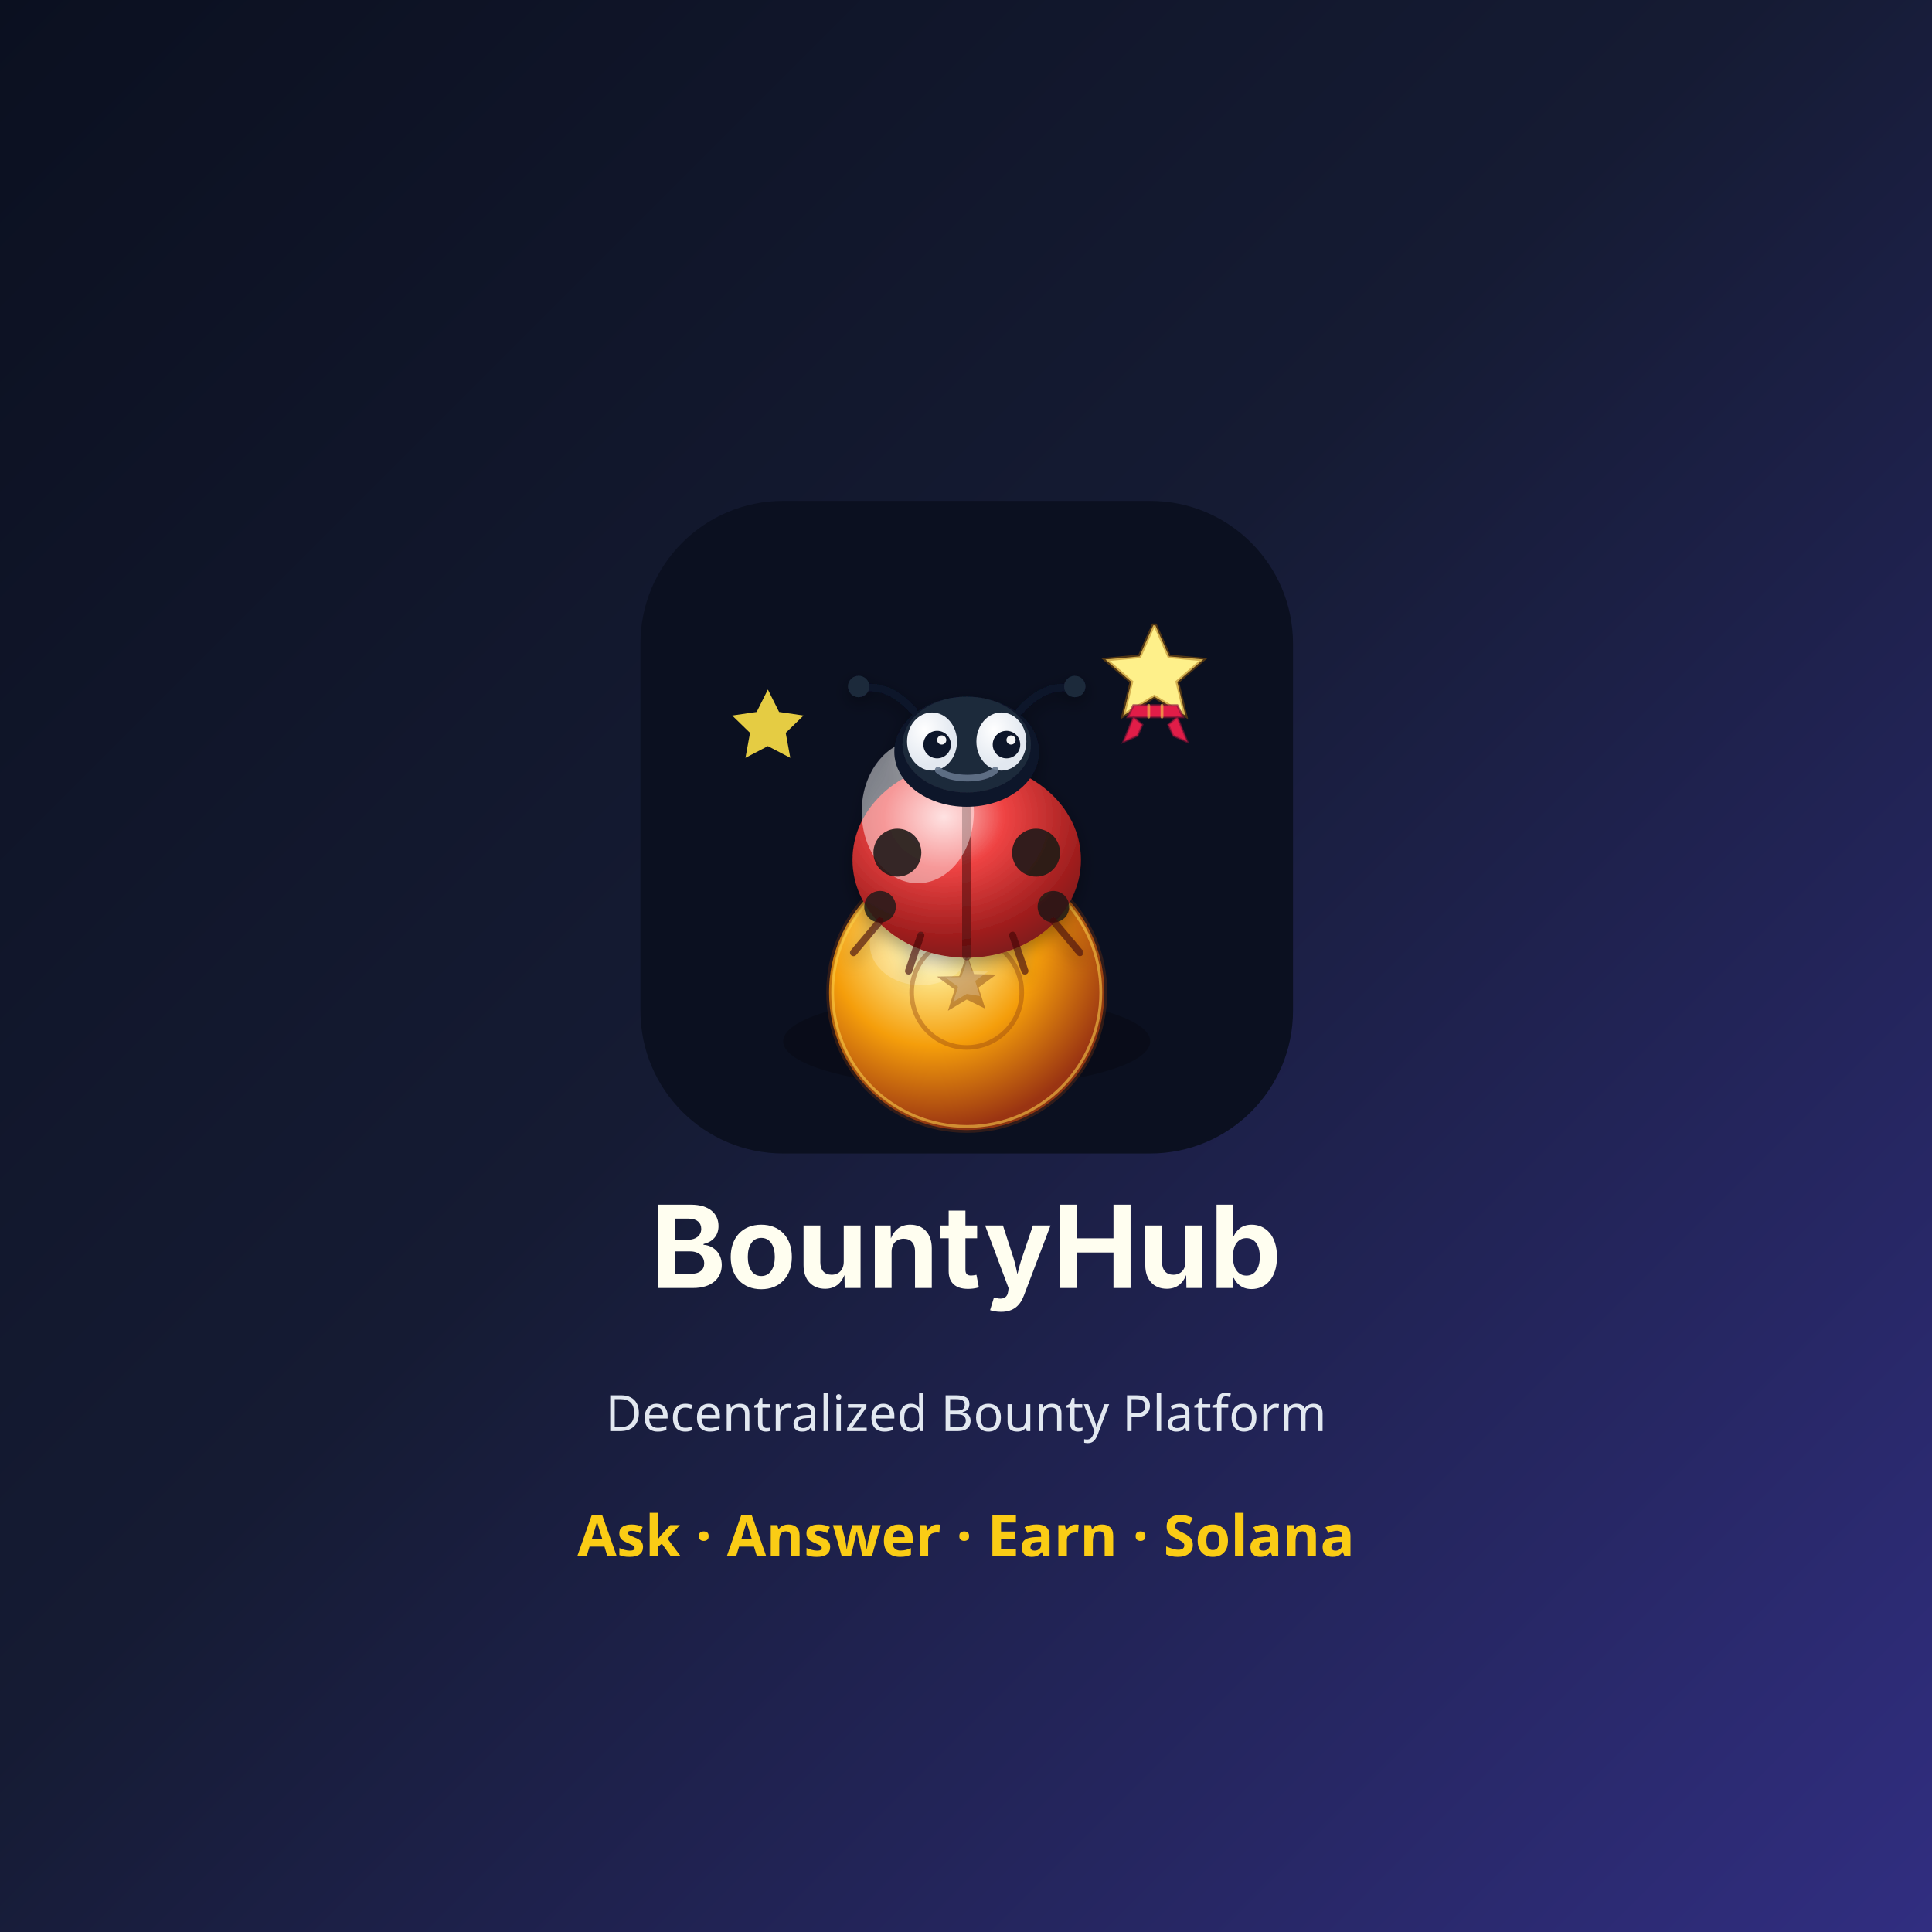
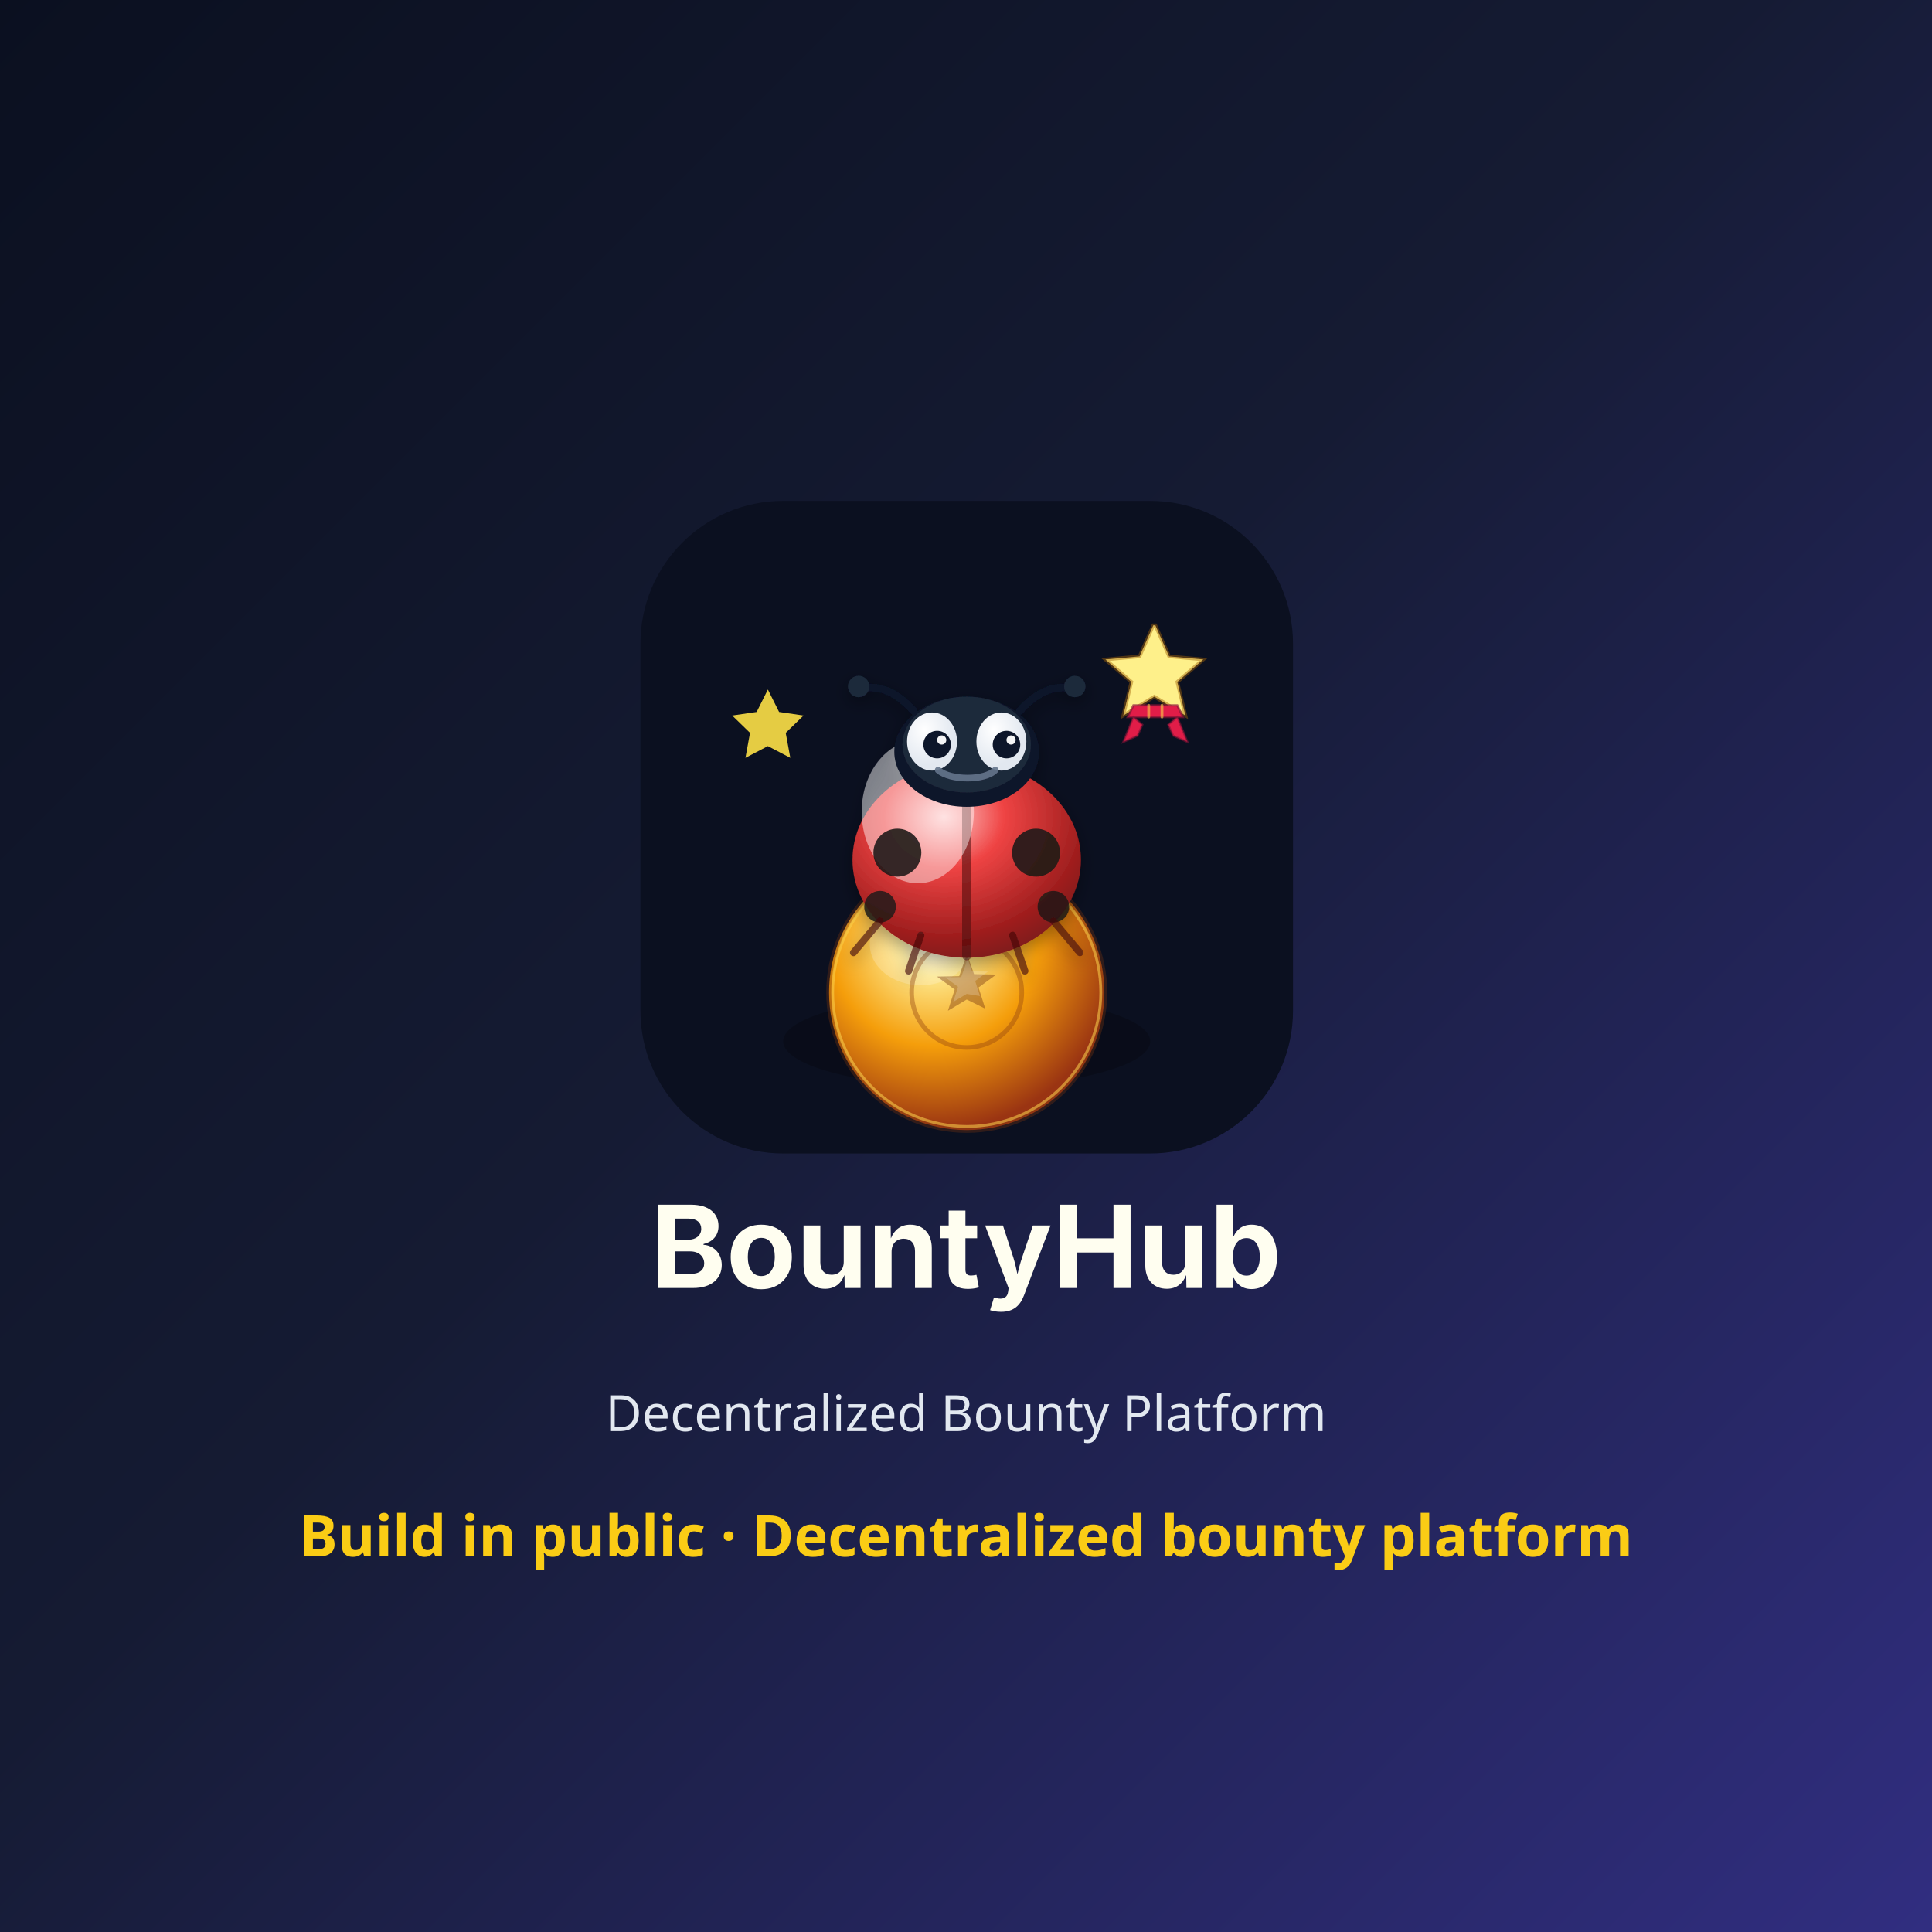
<svg xmlns="http://www.w3.org/2000/svg" width="1080" height="1080" viewBox="0 0 1080 1080" fill="none">
  <defs>
    <linearGradient id="bg" x1="0%" y1="0%" x2="100%" y2="100%">
      <stop offset="0%" stop-color="#0b1020" />
      <stop offset="45%" stop-color="#151b33" />
      <stop offset="100%" stop-color="#312e81" />
    </linearGradient>
    <linearGradient id="sqlx-bg" x1="10" y1="4" x2="54" y2="62">
      <stop offset="0%" stop-color="#0b1020" />
      <stop offset="45%" stop-color="#151b33" />
      <stop offset="100%" stop-color="#312e81" />
    </linearGradient>
    <radialGradient id="sqlx-coin" cx="38%" cy="32%" r="68%">
      <stop offset="0%" stop-color="#fffef0" />
      <stop offset="18%" stop-color="#fde68a" />
      <stop offset="55%" stop-color="#f59e0b" />
      <stop offset="100%" stop-color="#9a3412" />
    </radialGradient>
    <linearGradient id="sqlx-coin-edge" x1="32" y1="48" x2="32" y2="56">
      <stop offset="0%" stop-color="#fbbf24" />
      <stop offset="100%" stop-color="#713f12" />
    </linearGradient>
    <radialGradient id="sqlx-shell" cx="40%" cy="28%" r="75%">
      <stop offset="0%" stop-color="#fecaca" />
      <stop offset="35%" stop-color="#ef4444" />
      <stop offset="85%" stop-color="#991b1b" />
      <stop offset="100%" stop-color="#7f1d1d" />
    </radialGradient>
    <linearGradient id="sqlx-shell-shine" x1="22" y1="22" x2="38" y2="40">
      <stop offset="0%" stop-color="#ffffff" />
      <stop offset="100%" stop-color="#ffffff" stop-opacity="0" />
    </linearGradient>
    <radialGradient id="sqlx-eye" cx="35%" cy="30%" r="60%">
      <stop offset="0%" stop-color="#ffffff" />
      <stop offset="100%" stop-color="#e2e8f0" />
    </radialGradient>
    <linearGradient id="sqlx-star" x1="46" y1="10" x2="56" y2="22">
      <stop offset="0%" stop-color="#fef08a" />
      <stop offset="50%" stop-color="#facc15" />
      <stop offset="100%" stop-color="#ca8a04" />
    </linearGradient>
    <linearGradient id="sqlx-ribbon" x1="48" y1="20" x2="54" y2="25">
      <stop offset="0%" stop-color="#e11d48" />
      <stop offset="100%" stop-color="#9f1239" />
    </linearGradient>
    <filter id="sqlx-soft" x="-20%" y="-20%" width="140%" height="140%">
      <feGaussianBlur in="SourceAlpha" stdDeviation="0.8" result="b" />
      <feOffset dx="0" dy="0.6" in="b" result="o" />
      <feComponentTransfer in="o" result="a">
        <feFuncA type="linear" slope="0.35" />
      </feComponentTransfer>
      <feMerge>
        <feMergeNode in="a" />
        <feMergeNode in="SourceGraphic" />
      </feMerge>
    </filter>
  </defs>
  <rect width="1080" height="1080" fill="url(#bg)" />
  <g transform="translate(358, 280) scale(5.7)">
    <rect width="64" height="64" rx="14" fill="url(#sqlx-bg)" />
    <ellipse cx="32" cy="53" rx="18" ry="4.5" fill="#000000" opacity="0.22" />
    <ellipse cx="32" cy="51.35" rx="12.55" ry="2.35" fill="#5c2d0a" opacity="0.55" />
    <ellipse cx="32" cy="50.5" rx="13.2" ry="4.2" fill="url(#sqlx-coin-edge)" opacity="0.95" />
    <ellipse cx="32" cy="48.2" rx="13.5" ry="13.5" fill="url(#sqlx-coin)" />
    <ellipse cx="32" cy="48.2" rx="13.5" ry="13.5" fill="none" stroke="#78350f" stroke-width="0.55" opacity="0.35" />
    <ellipse cx="32" cy="48.2" rx="13.15" ry="13.15" fill="none" stroke="#fcd34d" stroke-width="0.28" opacity="0.55" />
    <ellipse cx="27.5" cy="43.5" rx="5" ry="4" fill="#ffffff" opacity="0.2" />
    <circle cx="32" cy="48.2" r="5.4" fill="none" stroke="#92400e" stroke-width="0.45" opacity="0.4" />
    <path d="M32 44.35l.72 2.06 2.18.04-1.74 1.27.66 2.08L32 48.9l-1.84 1.1.66-2.08-1.74-1.27 2.18-.04.72-2.06z" fill="#78350f" opacity="0.42" />
    <path d="M32 44.65l.52 1.48 1.56.03-1.25.92.47 1.48L32 48.35l-1.32.78.47-1.48-1.25-.92 1.56-.03.52-1.48z" fill="#fff7ed" opacity="0.22" />
    <g filter="url(#sqlx-soft)">
      <ellipse cx="32" cy="35.2" rx="11.2" ry="9.6" fill="url(#sqlx-shell)" />
      <path d="M32 25.8v18.8" stroke="#450a0a" stroke-width="0.9" stroke-linecap="round" opacity="0.55" />
      <ellipse cx="27.2" cy="30.5" rx="5.5" ry="7" fill="url(#sqlx-shell-shine)" opacity="0.45" />
      <circle cx="25.2" cy="34.5" r="2.35" fill="#1c1917" opacity="0.88" />
      <circle cx="38.8" cy="34.5" r="2.35" fill="#1c1917" opacity="0.88" />
      <circle cx="23.5" cy="39.8" r="1.55" fill="#1c1917" opacity="0.82" />
      <circle cx="40.5" cy="39.8" r="1.55" fill="#1c1917" opacity="0.82" />
      <ellipse cx="32" cy="24.6" rx="7.1" ry="5.4" fill="#0f172a" />
      <ellipse cx="32" cy="23.9" rx="6.3" ry="4.7" fill="#1e293b" />
      <ellipse cx="28.6" cy="23.6" rx="2.45" ry="2.85" fill="url(#sqlx-eye)" />
      <ellipse cx="35.4" cy="23.6" rx="2.45" ry="2.85" fill="url(#sqlx-eye)" />
      <circle cx="29.1" cy="23.9" r="1.35" fill="#0f172a" />
      <circle cx="35.9" cy="23.9" r="1.35" fill="#0f172a" />
      <circle cx="29.55" cy="23.45" r="0.45" fill="#ffffff" opacity="0.95" />
      <circle cx="36.35" cy="23.45" r="0.45" fill="#ffffff" opacity="0.95" />
      <path d="M29.2 26.4c1.2 1.05 4.6 1.05 5.6 0" fill="none" stroke="#64748b" stroke-width="0.65" stroke-linecap="round" opacity="0.9" />
      <path d="M26.8 20.6c-1.9-2.1-3.6-2.5-5.1-2.2M37.2 20.6c1.9-2.1 3.6-2.5 5.1-2.2" stroke="#0f172a" stroke-width="0.75" stroke-linecap="round" />
      <circle cx="21.4" cy="18.2" r="1.05" fill="#1e293b" />
      <circle cx="42.6" cy="18.2" r="1.05" fill="#1e293b" />
      <path d="M23.5 41.2l-2.6 3.1M40.5 41.2l2.6 3.1M27.5 42.6l-1.2 3.5M36.5 42.6l1.2 3.5" stroke="#450a0a" stroke-width="0.7" stroke-linecap="round" opacity="0.65" />
    </g>
    <path d="M12.5 18.5l1.1 2.2 2.4.35-1.75 1.7.45 2.45-2.2-1.15-2.2 1.15.45-2.45-1.75-1.7 2.4-.35 1.1-2.2z" fill="#fde047" opacity="0.9" />
    <path d="M50.5 12.2l1.35 3.05 3.35.3-2.55 2.2 0.8 3.3-3.05-1.85-3.05 1.85 0.8-3.3-2.55-2.2 3.35-.3 1.35-3.05z" fill="url(#sqlx-star)" />
    <path d="M50.5 12.2l1.35 3.05 3.35.3-2.55 2.2 0.8 3.3-3.05-1.85-3.05 1.85 0.8-3.3-2.55-2.2 3.35-.3 1.35-3.05z" fill="none" stroke="#a16207" stroke-width="0.35" opacity="0.45" />
    <path d="M48.35 20.05h4.3l.55 1.15h-5.4l.55-1.15z" fill="url(#sqlx-ribbon)" />
    <path d="M48.35 21.2l-1 2.45 1.4-.62.48-1.08zM52.65 21.2l1 2.45-1.4-.62-.48-1.08z" fill="url(#sqlx-ribbon)" />
    <path d="M48.35 20.05h4.3l.55 1.15h-5.4l.55-1.15z" fill="none" stroke="#881337" stroke-width="0.22" opacity="0.65" />
    <path d="M48.35 21.2l-1 2.45 1.4-.62.48-1.08zM52.65 21.2l1 2.45-1.4-.62-.48-1.08z" fill="none" stroke="#881337" stroke-width="0.2" opacity="0.55" />
    <path d="M49.85 20.05v1.15M51.15 20.05v1.15" stroke="#fde047" stroke-width="0.28" stroke-linecap="round" opacity="0.55" />
  </g>
  <text x="540" y="720" fill="#fffef0" font-family="system-ui, -apple-system, sans-serif" font-size="64" font-weight="700" text-anchor="middle">BountyHub</text>
  <text x="540" y="800" fill="#e2e8f0" font-family="system-ui, sans-serif" font-size="28" text-anchor="middle">Decentralized Bounty Platform</text>
-   <text x="540" y="870" fill="#facc15" font-family="system-ui, sans-serif" font-size="32" font-weight="600" text-anchor="middle">Ask · Answer · Earn · Solana</text>
+   <text x="540" y="870" fill="#facc15" font-family="system-ui, sans-serif" font-size="32" font-weight="600" text-anchor="middle">Build in public · Decentralized bounty platform</text>
</svg>
